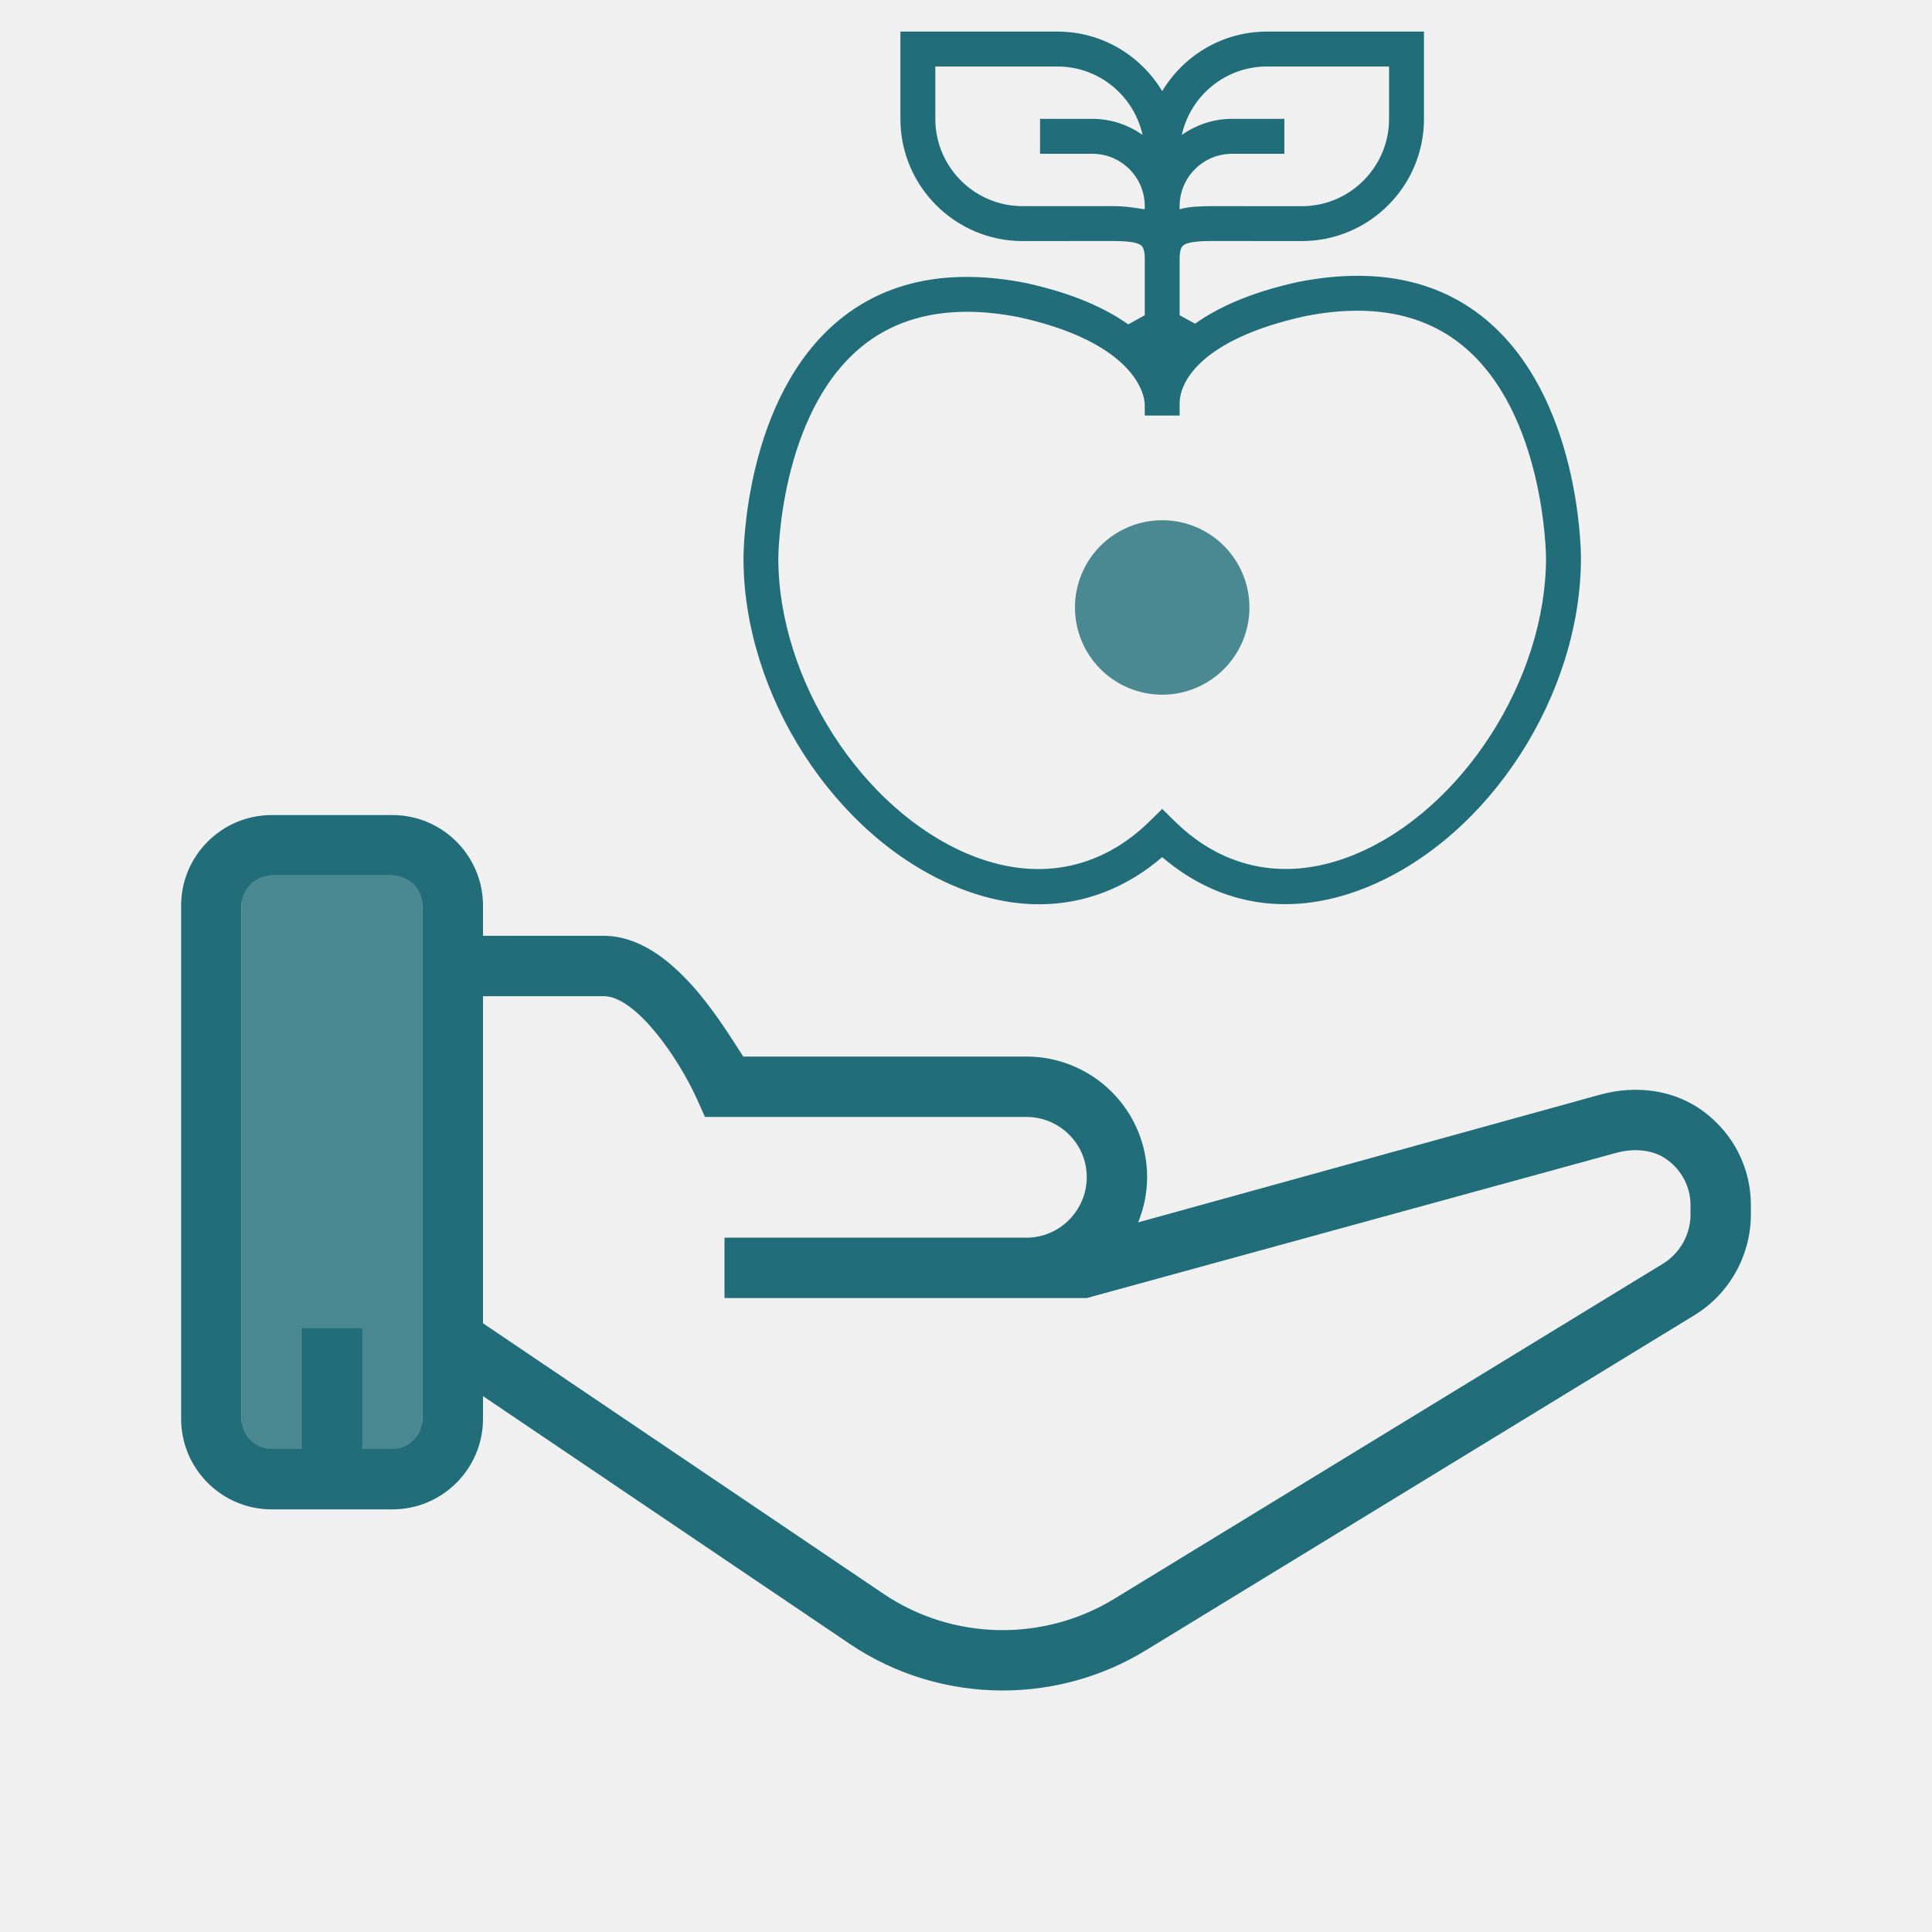
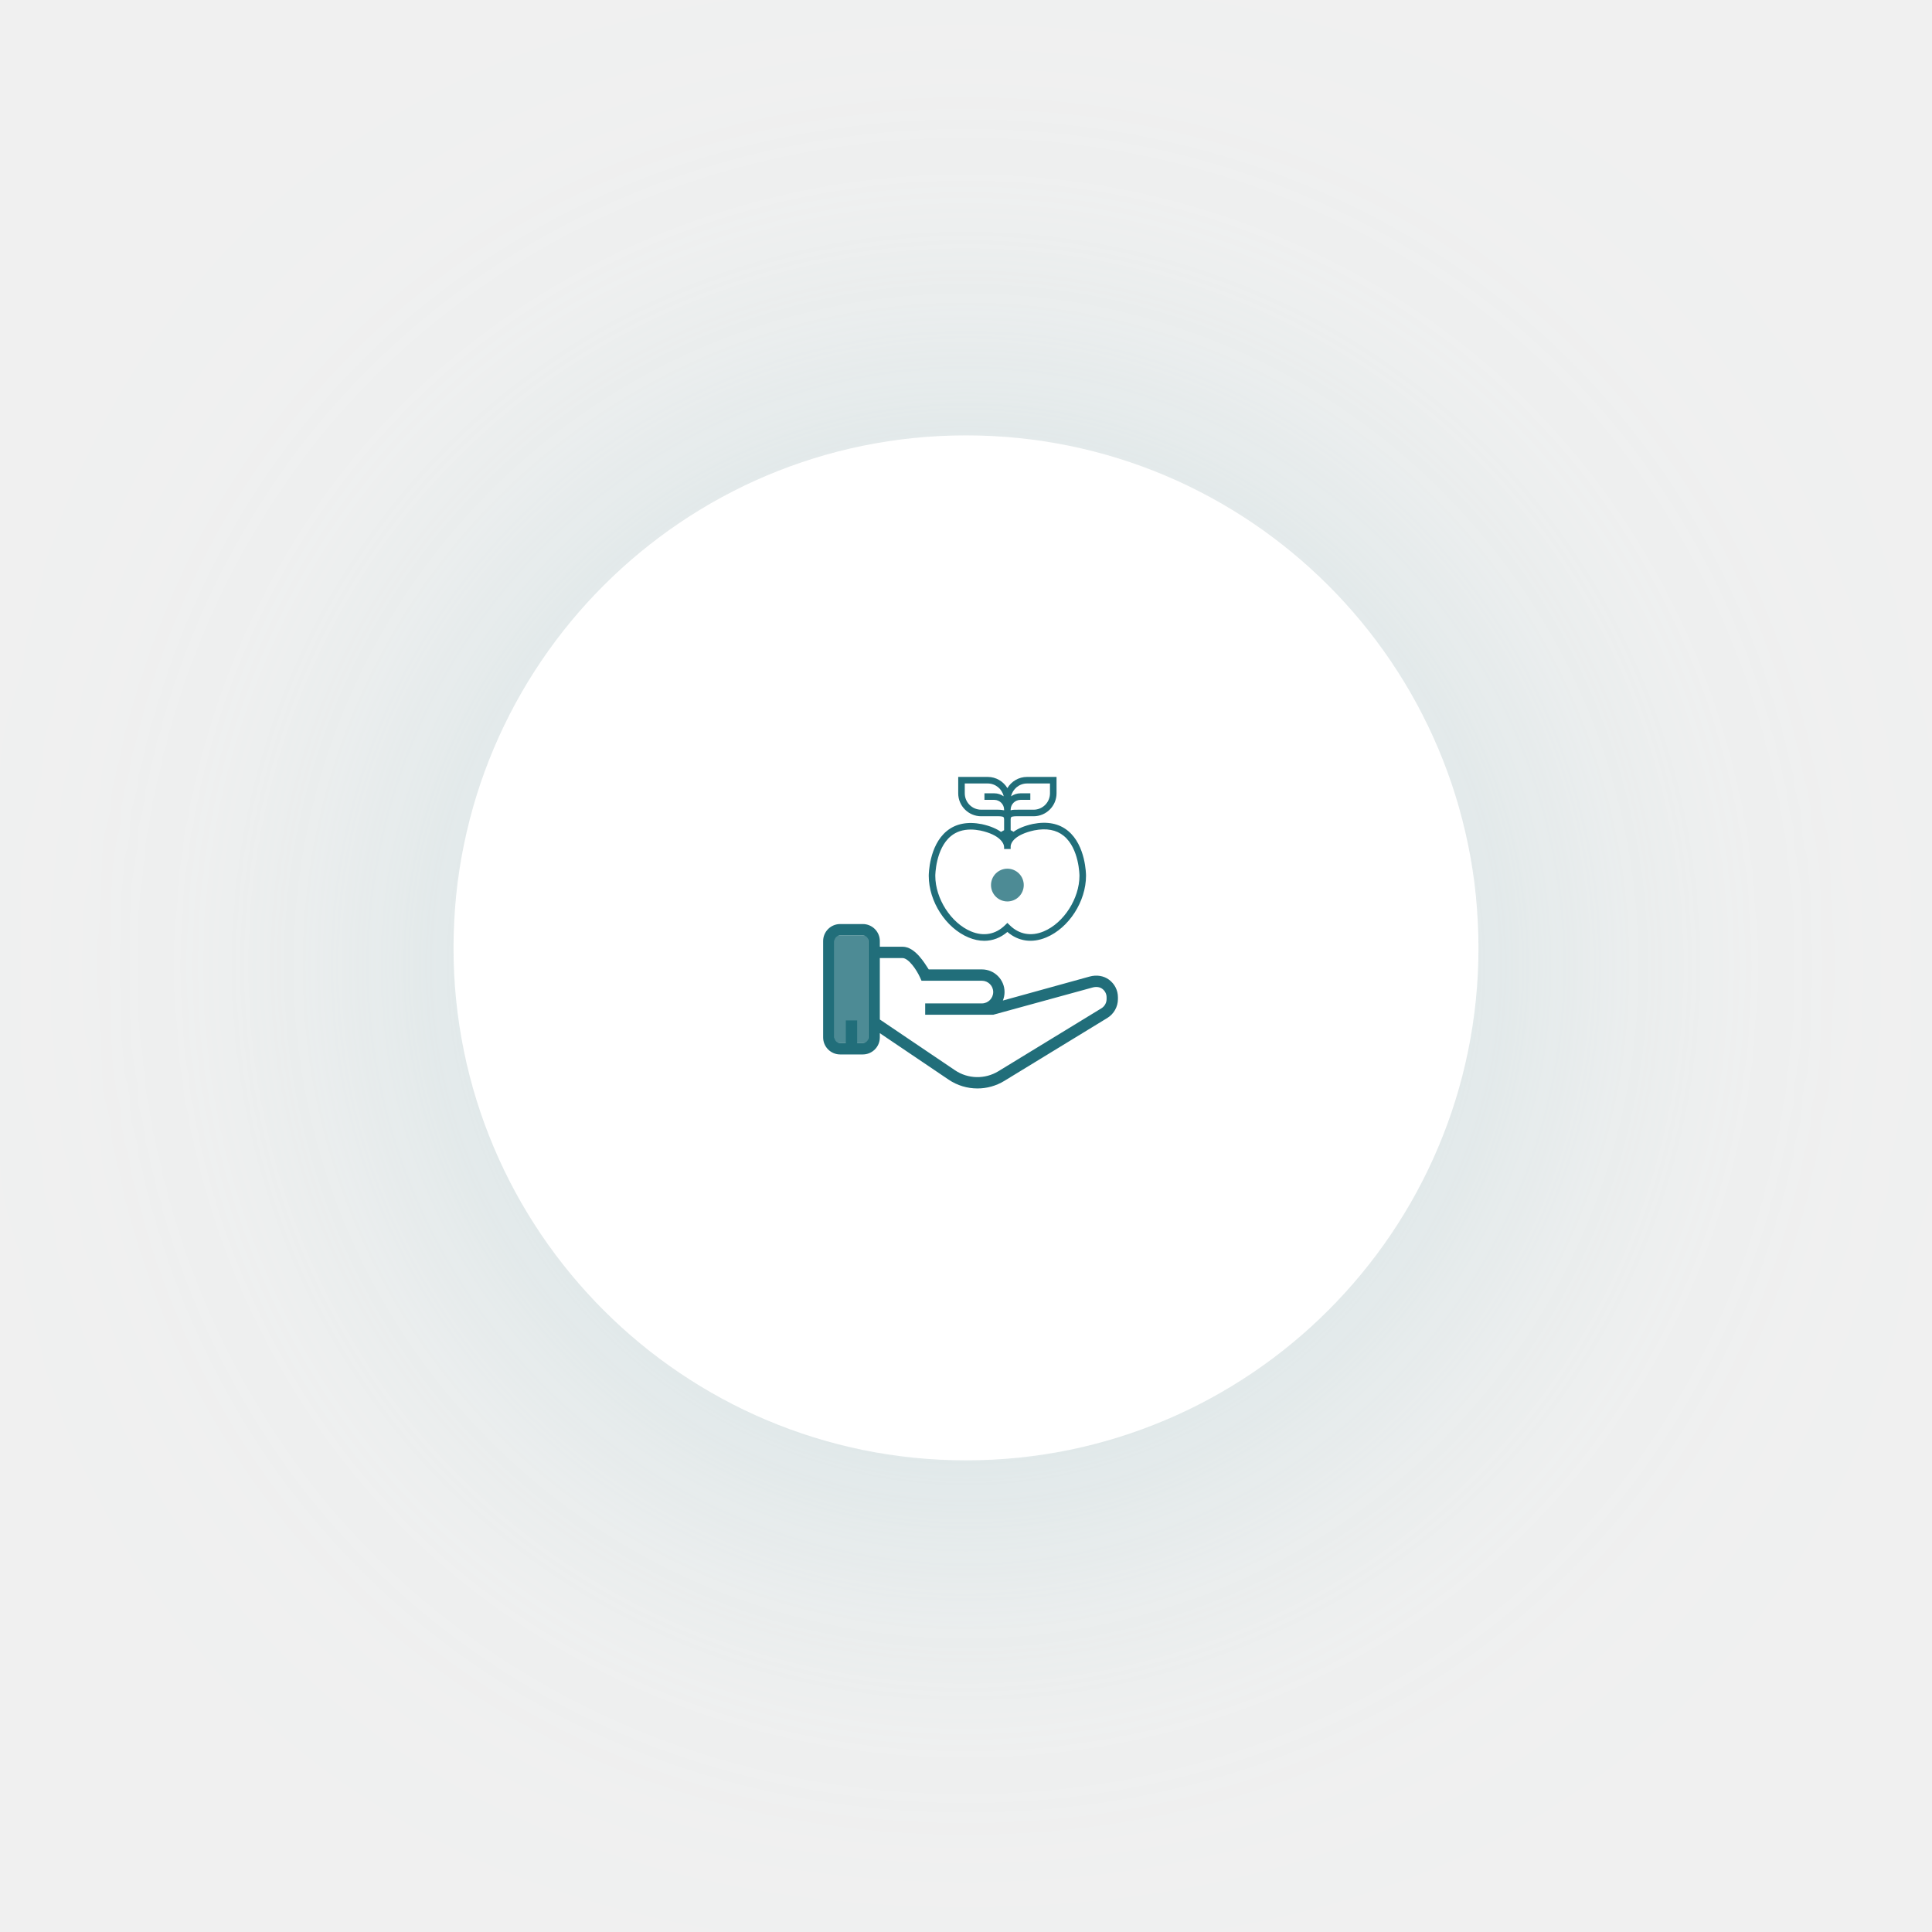
- <svg xmlns="http://www.w3.org/2000/svg" width="40" height="40" viewBox="0 0 40 40" fill="none">
-   <g clip-path="url(#clip0_1_486)">
-     <path opacity="0.8" d="M5 18.125H8.75V30H5V18.125Z" fill="#216E7A" />
-     <path d="M35.267 23.009C34.681 22.576 33.899 22.45 33.12 22.666L23.564 25.308C23.682 25.017 23.75 24.702 23.75 24.369C23.75 22.994 22.629 21.875 21.25 21.875H15.389C14.973 21.25 13.913 19.375 12.5 19.375H10V18.75C10 17.716 9.159 16.875 8.125 16.875H5.625C4.591 16.875 3.75 17.716 3.75 18.75V29.375C3.75 30.409 4.591 31.25 5.625 31.25H8.125C9.159 31.25 10 30.409 10 29.375V28.905L17.587 34.031C18.539 34.676 19.648 35 20.759 35C21.785 35 22.813 34.724 23.723 34.168L35.081 27.23C35.802 26.791 36.25 25.992 36.25 25.147V24.951C36.25 24.182 35.892 23.474 35.267 23.009ZM8.75 29.375C8.75 29.72 8.469 30 8.125 30H7.5V27.5H6.25V30H5.625C5.281 30 5 29.72 5 29.375V18.75C5 18.405 5.281 18.125 5.625 18.125H8.125C8.469 18.125 8.75 18.406 8.75 18.75V29.375ZM35 25.147C35 25.559 34.781 25.949 34.429 26.164L23.071 33.101C21.593 34.003 19.716 33.962 18.288 32.996L10 27.397V20.625H12.5C13.162 20.625 14.043 21.896 14.43 22.756L14.596 23.125H21.25C21.939 23.125 22.5 23.683 22.5 24.369C22.5 25.061 21.939 25.625 21.25 25.625H15V26.875H21.25H22.5L33.453 23.871C33.853 23.759 34.252 23.812 34.521 24.014C34.826 24.239 35 24.581 35 24.951V25.147Z" fill="#216E7A" />
-     <path opacity="0.8" d="M24.062 10.771C23.583 10.771 23.124 10.961 22.785 11.3C22.446 11.639 22.256 12.098 22.256 12.577C22.256 13.056 22.446 13.515 22.785 13.854C23.124 14.193 23.583 14.383 24.062 14.383C24.541 14.383 25.001 14.193 25.339 13.854C25.678 13.515 25.868 13.056 25.868 12.577C25.868 12.098 25.678 11.639 25.339 11.3C25.001 10.961 24.541 10.771 24.062 10.771V10.771Z" fill="#216E7A" />
-     <path d="M30.746 6.601C29.751 5.784 28.452 5.527 26.875 5.838C25.894 6.053 25.216 6.364 24.743 6.702L24.423 6.527V5.352C24.423 5.262 24.434 5.143 24.487 5.091C24.595 4.984 24.977 4.987 25.313 4.99L26.953 4.991C28.347 4.991 29.482 3.856 29.482 2.462V0.654H26.23C25.309 0.654 24.504 1.15 24.062 1.888C23.62 1.15 22.815 0.654 21.894 0.654H18.642V2.462C18.642 3.856 19.777 4.991 21.171 4.991L22.81 4.99C23.148 4.987 23.529 4.984 23.637 5.091C23.689 5.144 23.701 5.262 23.701 5.352V6.527L23.359 6.716C22.886 6.38 22.211 6.072 21.242 5.86C19.672 5.551 18.37 5.807 17.375 6.625C15.415 8.236 15.393 11.423 15.393 11.558C15.393 14.386 17.276 17.307 19.773 18.351C20.365 18.599 20.95 18.722 21.514 18.722C22.438 18.722 23.307 18.393 24.062 17.746C25.277 18.786 26.786 19.003 28.347 18.35C30.847 17.304 32.732 14.38 32.732 11.548C32.732 11.413 32.709 8.215 30.746 6.601ZM26.23 1.377H28.759V2.462C28.759 3.458 27.948 4.269 26.953 4.269L25.319 4.268C24.998 4.266 24.604 4.265 24.423 4.336V4.269C24.423 3.671 24.909 3.184 25.507 3.184H26.591V2.461H25.507C25.119 2.461 24.762 2.586 24.468 2.794C24.647 1.985 25.367 1.377 26.23 1.377ZM22.98 4.267C22.922 4.267 22.864 4.267 22.805 4.268L21.171 4.268C20.175 4.268 19.365 3.458 19.365 2.462V1.377H21.894C22.756 1.377 23.477 1.985 23.656 2.794C23.362 2.586 23.004 2.461 22.617 2.461H21.533V3.184H22.617C23.215 3.184 23.701 3.671 23.701 4.268V4.334C23.339 4.276 23.237 4.267 22.98 4.267ZM28.068 17.683C26.682 18.263 25.35 18.019 24.316 16.998L24.062 16.748L23.808 16.998C22.772 18.02 21.438 18.265 20.051 17.685C17.844 16.762 16.114 14.07 16.114 11.557C16.114 11.528 16.134 8.579 17.833 7.182C18.422 6.698 19.156 6.455 20.021 6.455C20.359 6.455 20.717 6.493 21.095 6.567C23.26 7.041 23.701 7.99 23.701 8.398V8.604H24.423V8.35C24.423 7.864 24.932 7.004 27.022 6.546C28.369 6.279 29.466 6.486 30.285 7.158C31.985 8.553 32.009 11.519 32.009 11.548C32.009 14.064 30.278 16.759 28.068 17.683Z" fill="#216E7A" />
+ <svg xmlns="http://www.w3.org/2000/svg" width="213" height="213" viewBox="0 0 213 213" fill="none">
+   <g filter="url(#filter0_d_2_3442)">
+     <circle cx="106.5" cy="104.5" r="56.5" fill="white" />
+   </g>
+   <g clip-path="url(#clip0_2_3442)">
+     <path opacity="0.8" d="M92 103.125H95.75V115H92V103.125Z" fill="#216E7A" />
+     <path d="M122.267 108.009C121.681 107.576 120.899 107.45 120.12 107.666L110.564 110.308C110.682 110.018 110.75 109.702 110.75 109.369C110.75 107.994 109.629 106.875 108.25 106.875H102.389C101.973 106.25 100.913 104.375 99.5 104.375H97V103.75C97 102.716 96.159 101.875 95.125 101.875H92.625C91.591 101.875 90.75 102.716 90.75 103.75V114.375C90.75 115.409 91.591 116.25 92.625 116.25H95.125C96.159 116.25 97 115.409 97 114.375V113.905L104.587 119.031C105.539 119.676 106.648 120 107.759 120C108.785 120 109.813 119.724 110.723 119.168L122.081 112.23C122.802 111.791 123.25 110.992 123.25 110.147V109.951C123.25 109.182 122.892 108.474 122.267 108.009ZM95.75 114.375C95.75 114.72 95.469 115 95.125 115H94.5V112.5H93.25V115H92.625C92.281 115 92 114.72 92 114.375V103.75C92 103.405 92.281 103.125 92.625 103.125H95.125C95.469 103.125 95.75 103.406 95.75 103.75V114.375ZM122 110.147C122 110.559 121.781 110.949 121.429 111.164L110.071 118.101C108.593 119.003 106.716 118.962 105.288 117.996L97 112.397V105.625H99.5C100.162 105.625 101.043 106.896 101.43 107.756L101.596 108.125H108.25C108.939 108.125 109.5 108.683 109.5 109.369C109.5 110.061 108.939 110.625 108.25 110.625H102V111.875H108.25H109.5L120.452 108.871C120.853 108.759 121.253 108.813 121.521 109.014C121.826 109.239 122 109.581 122 109.951V110.147Z" fill="#216E7A" />
+     <path opacity="0.8" d="M111.062 95.771C110.583 95.771 110.124 95.961 109.785 96.3C109.446 96.638 109.256 97.098 109.256 97.577C109.256 98.056 109.446 98.516 109.785 98.854C110.124 99.193 110.583 99.383 111.062 99.383C111.541 99.383 112.001 99.193 112.339 98.854C112.678 98.516 112.868 98.056 112.868 97.577C112.868 97.098 112.678 96.638 112.339 96.3C112.001 95.961 111.541 95.771 111.062 95.771V95.771Z" fill="#216E7A" />
+     <path d="M117.746 91.601C116.751 90.784 115.452 90.527 113.875 90.838C112.894 91.053 112.216 91.364 111.743 91.702L111.423 91.527V90.352C111.423 90.262 111.434 90.143 111.487 90.091C111.595 89.984 111.978 89.987 112.313 89.99L113.953 89.991C115.347 89.991 116.482 88.856 116.482 87.462V85.654H113.23C112.309 85.654 111.504 86.15 111.062 86.888C110.62 86.15 109.815 85.654 108.894 85.654H105.642V87.462C105.642 88.856 106.777 89.991 108.171 89.991L109.81 89.99C110.148 89.987 110.529 89.984 110.637 90.091C110.689 90.144 110.701 90.262 110.701 90.352V91.527L110.359 91.716C109.886 91.38 109.211 91.072 108.242 90.86C106.672 90.551 105.37 90.807 104.375 91.624C102.415 93.236 102.393 96.423 102.393 96.558C102.393 99.386 104.276 102.307 106.773 103.351C107.365 103.599 107.95 103.722 108.514 103.722C109.438 103.722 110.307 103.393 111.062 102.746C112.277 103.786 113.786 104.003 115.347 103.35C117.847 102.304 119.732 99.38 119.732 96.548C119.732 96.413 119.709 93.215 117.746 91.601ZM113.23 86.377H115.759V87.462C115.759 88.458 114.948 89.269 113.953 89.269L112.319 89.268C111.998 89.266 111.604 89.265 111.423 89.335V89.269C111.423 88.671 111.909 88.184 112.507 88.184H113.591V87.461H112.507C112.12 87.461 111.762 87.586 111.468 87.794C111.647 86.985 112.367 86.377 113.23 86.377ZM109.98 89.267C109.922 89.267 109.864 89.267 109.805 89.268L108.171 89.268C107.175 89.268 106.365 88.458 106.365 87.462V86.377H108.894C109.756 86.377 110.477 86.985 110.656 87.794C110.362 87.586 110.004 87.461 109.617 87.461H108.533V88.184H109.617C110.215 88.184 110.701 88.671 110.701 89.268V89.334C110.339 89.275 110.237 89.267 109.98 89.267ZM115.068 102.683C113.682 103.263 112.35 103.019 111.316 101.998L111.062 101.748L110.808 101.998C109.772 103.02 108.438 103.265 107.051 102.685C104.844 101.762 103.115 99.07 103.115 96.557C103.115 96.528 103.134 93.579 104.833 92.182C105.422 91.698 106.156 91.455 107.021 91.455C107.359 91.455 107.717 91.493 108.095 91.567C110.26 92.041 110.701 92.99 110.701 93.398V93.603H111.423V93.35C111.423 92.864 111.932 92.004 114.022 91.546C115.369 91.279 116.466 91.486 117.285 92.158C118.985 93.553 119.009 96.519 119.009 96.548C119.009 99.064 117.278 101.759 115.068 102.683Z" fill="#216E7A" />
  </g>
  <defs>
-     <clipPath id="clip0_1_486">
-       <rect width="40" height="40" fill="white" />
+     <filter id="filter0_d_2_3442" x="0" y="0" width="213" height="213" filterUnits="userSpaceOnUse" color-interpolation-filters="sRGB">
+       <feFlood flood-opacity="0" result="BackgroundImageFix" />
+       <feColorMatrix in="SourceAlpha" type="matrix" values="0 0 0 0 0 0 0 0 0 0 0 0 0 0 0 0 0 0 127 0" result="hardAlpha" />
+       <feOffset dy="2" />
+       <feGaussianBlur stdDeviation="25" />
+       <feColorMatrix type="matrix" values="0 0 0 0 0.725 0 0 0 0 0.835 0 0 0 0 0.851 0 0 0 0.6 0" />
+       <feBlend mode="normal" in2="BackgroundImageFix" result="effect1_dropShadow_2_3442" />
+       <feBlend mode="normal" in="SourceGraphic" in2="effect1_dropShadow_2_3442" result="shape" />
+     </filter>
+     <clipPath id="clip0_2_3442">
+       <rect width="40" height="40" fill="white" transform="translate(87 85)" />
    </clipPath>
  </defs>
</svg>
